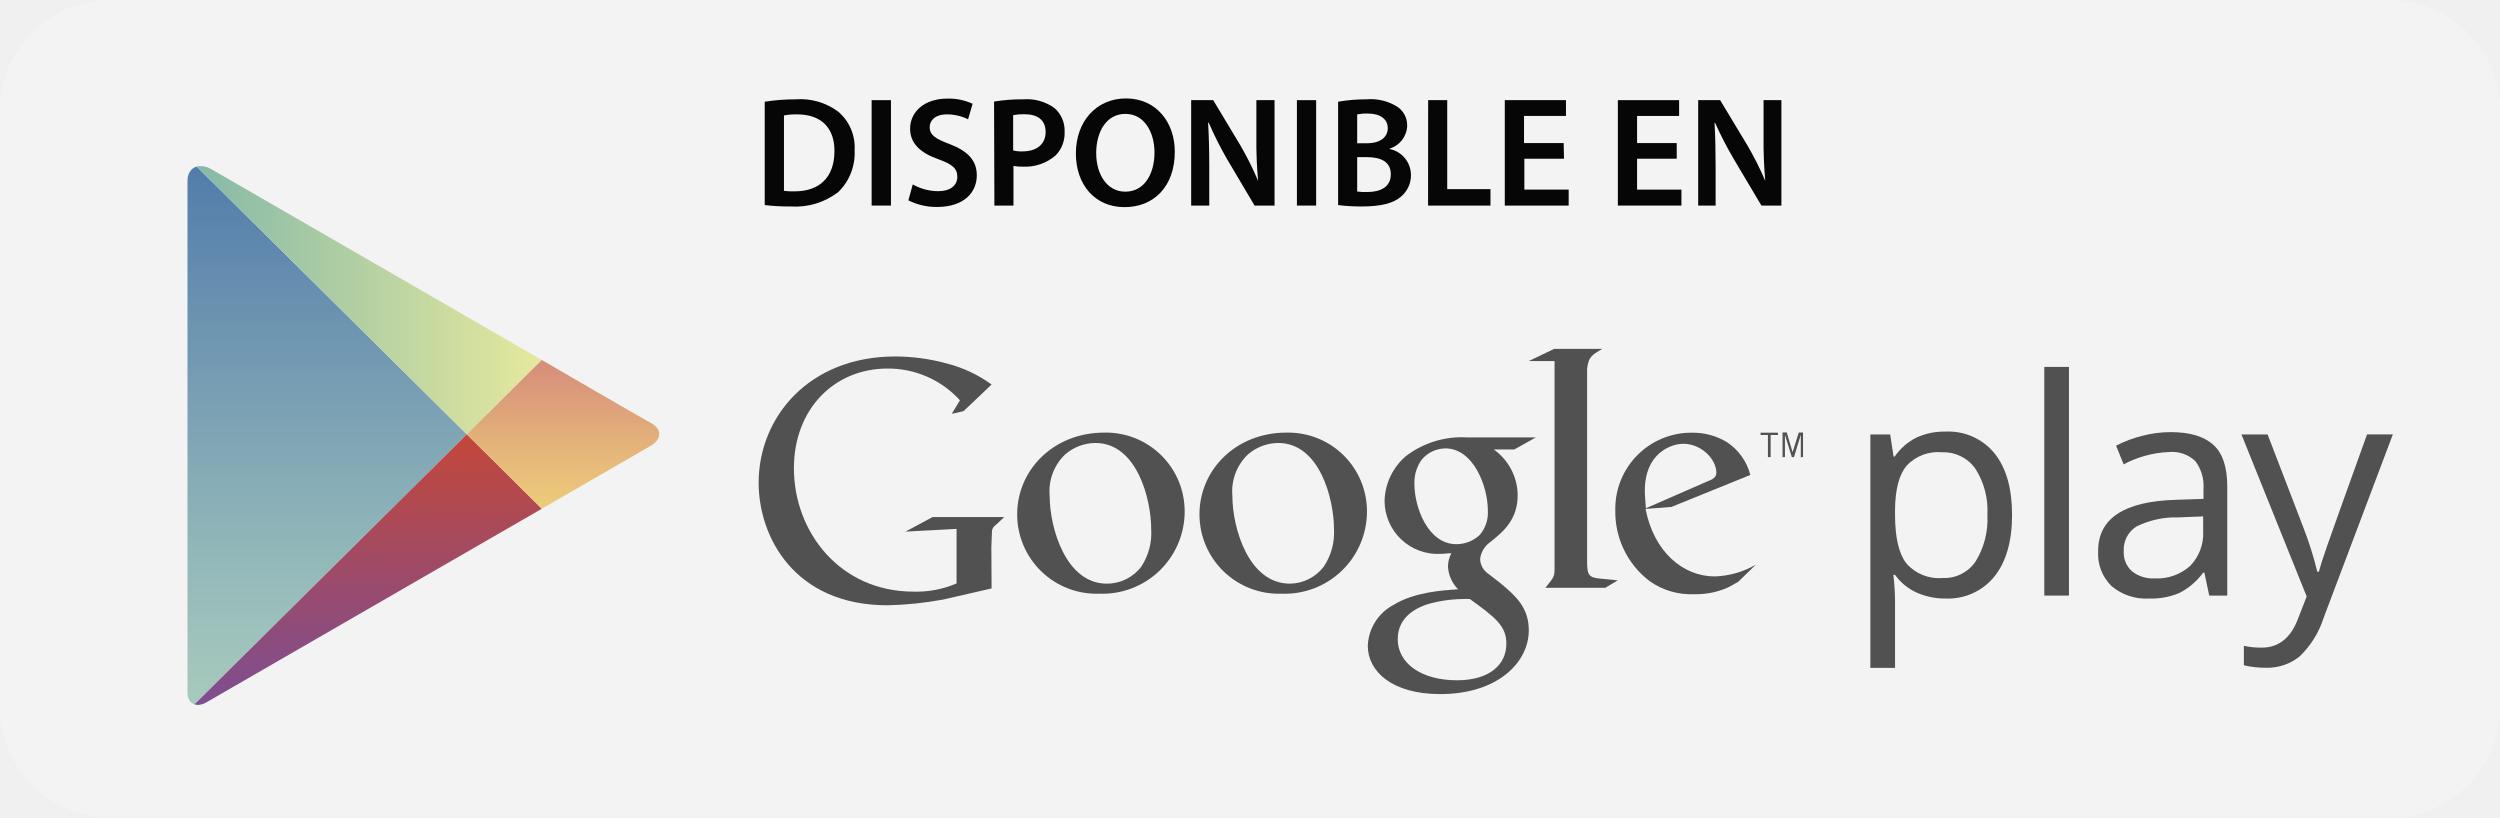
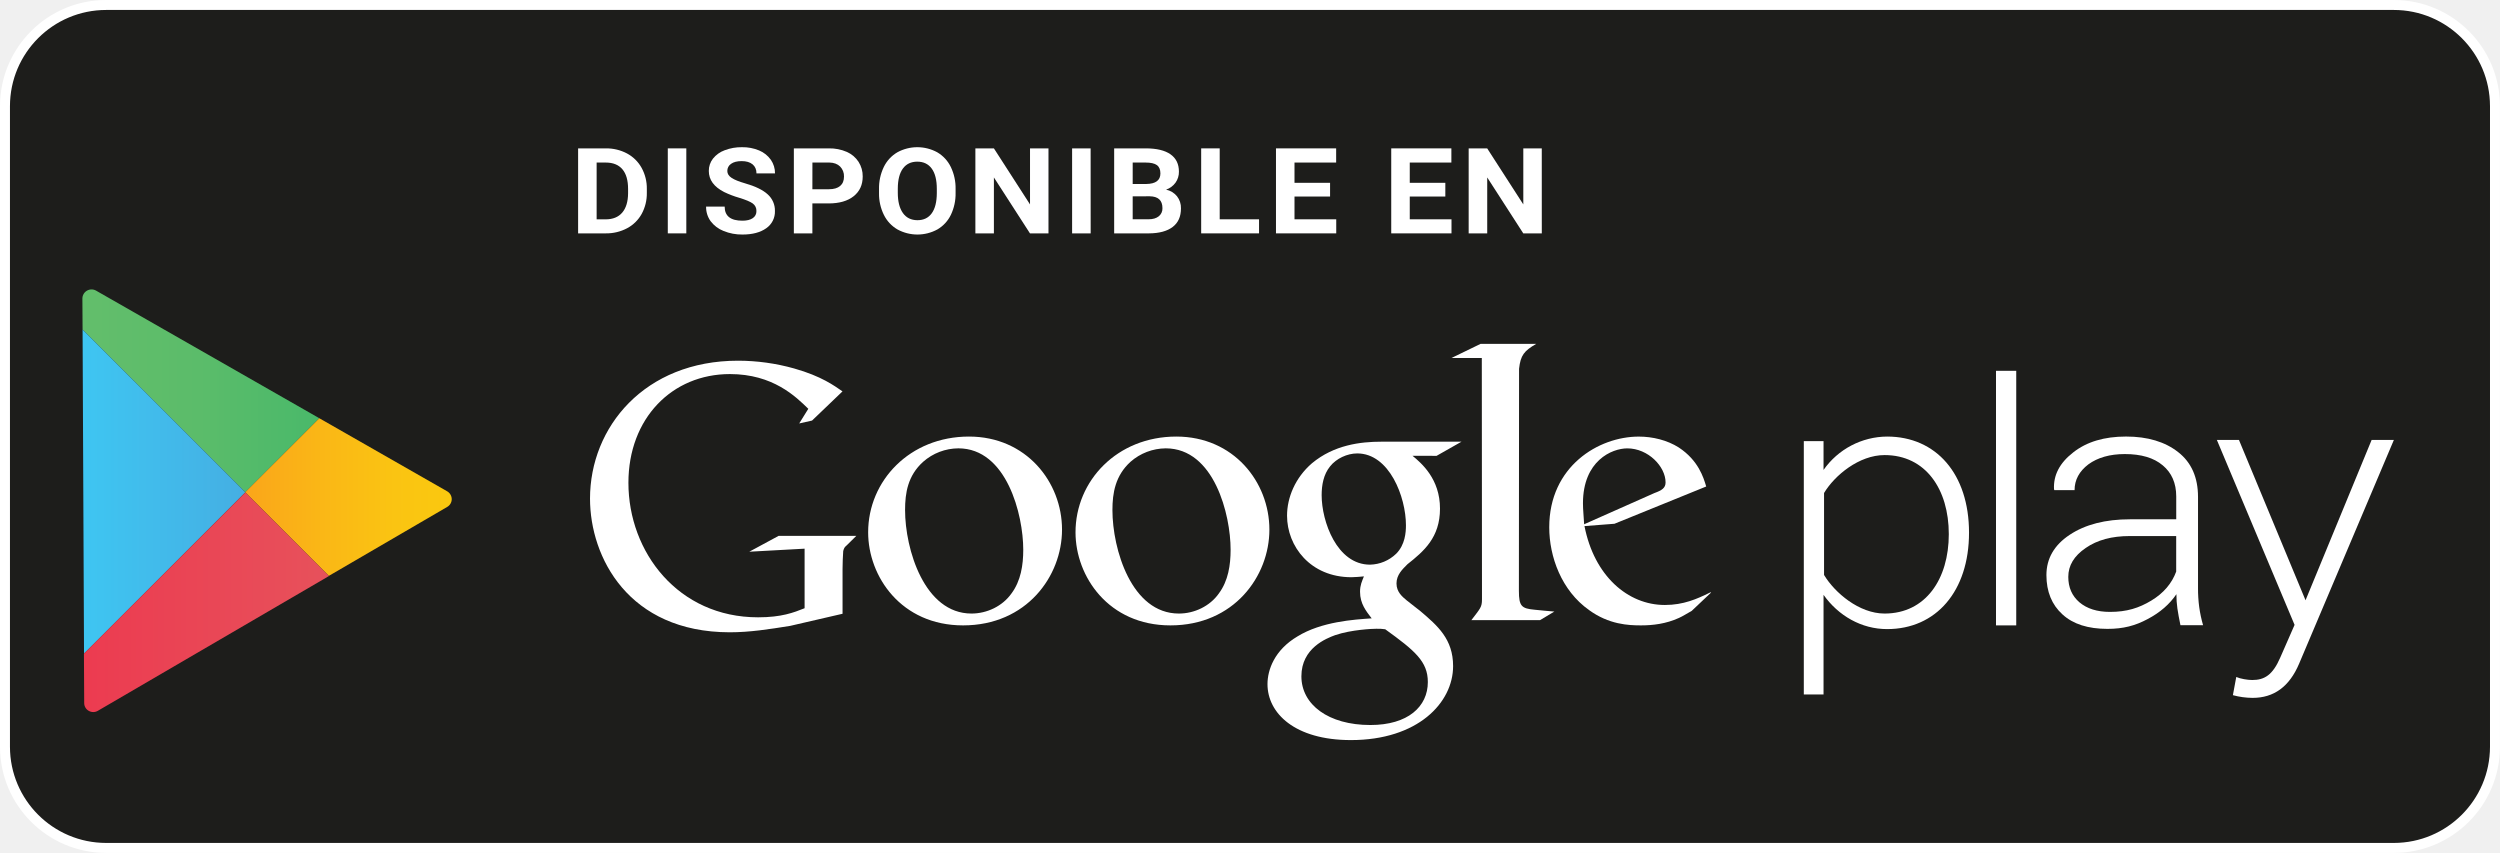
- <svg xmlns="http://www.w3.org/2000/svg" viewBox="0 0 304.03 99.45">
+ <svg xmlns="http://www.w3.org/2000/svg" id="Layer_1" data-name="Layer 1" viewBox="0 0 2509.08 856">
  <defs>
-     <style>.cls-1{fill:none;}.cls-2{fill:#f3f3f3;}.cls-3{clip-path:url(#clip-path);}.cls-4{fill:url(#linear-gradient);}.cls-5{fill:url(#linear-gradient-2);}.cls-6{fill:url(#linear-gradient-3);}.cls-7{fill:url(#linear-gradient-4);}.cls-8{fill:#515151;}.cls-9{fill:#060606;}</style>
-     <clipPath id="clip-path">
-       <path class="cls-1" d="M65.89,43.78,52.18,35.86,25.74,20.59c-1.47-.84-2.94-.33-2.94,1.44V84.24c0,1.32,1.05,1.9,2.33,1.16L52.18,69.78l13.71-7.91,13.17-7.61c1.55-.9,1.4-2.12.1-2.82S65.89,43.78,65.89,43.78Z" />
-     </clipPath>
-     <linearGradient id="linear-gradient" x1="39.79" y1="19.15" x2="39.79" y2="86.5" gradientUnits="userSpaceOnUse">
-       <stop offset="0" stop-color="#507aab" />
-       <stop offset="0.11" stop-color="#5b84ad" />
-       <stop offset="0.71" stop-color="#92b7b9" />
-       <stop offset="1" stop-color="#a8cbbd" />
+     <style>.cls-1{fill:#1d1d1b;stroke:#fff;stroke-miterlimit:10;stroke-width:10px;}.cls-2{fill:#fff;}.cls-3{fill:url(#Degradado_sin_nombre_10);}.cls-4{fill:url(#Degradado_sin_nombre_9);}.cls-5{fill:url(#Degradado_sin_nombre_8);}.cls-6{fill:url(#Degradado_sin_nombre_7);}</style>
+     <linearGradient id="Degradado_sin_nombre_10" x1="786.8" y1="-900.55" x2="831.21" y2="-900.55" gradientTransform="matrix(5.35, 0, 0, -5.35, -4130.2, -4429.73)" gradientUnits="userSpaceOnUse">
+       <stop offset="0" stop-color="#63be6b" />
+       <stop offset="0.51" stop-color="#5bbc6a" />
+       <stop offset="1" stop-color="#4ab96a" />
    </linearGradient>
-     <linearGradient id="linear-gradient-2" x1="22.8" y1="35.86" x2="65.89" y2="35.86" gradientUnits="userSpaceOnUse">
-       <stop offset="0" stop-color="#83b8a8" />
-       <stop offset="1" stop-color="#e6e99d" />
+     <linearGradient id="Degradado_sin_nombre_9" x1="786.84" y1="-919.44" x2="817.34" y2="-919.44" gradientTransform="matrix(5.35, 0, 0, -5.35, -4130.2, -4429.73)" gradientUnits="userSpaceOnUse">
+       <stop offset="0" stop-color="#3ec6f2" />
+       <stop offset="1" stop-color="#45afe3" />
    </linearGradient>
-     <linearGradient id="linear-gradient-3" x1="44.35" y1="52.82" x2="44.35" y2="86.74" gradientUnits="userSpaceOnUse">
-       <stop offset="0" stop-color="#c44739" />
-       <stop offset="0.12" stop-color="#ba4845" />
-       <stop offset="0.71" stop-color="#8e4c7c" />
-       <stop offset="1" stop-color="#7d4e92" />
+     <linearGradient id="Degradado_sin_nombre_8" x1="817.31" y1="-920.47" x2="856.03" y2="-920.47" gradientTransform="matrix(5.35, 0, 0, -5.35, -4130.2, -4429.73)" gradientUnits="userSpaceOnUse">
+       <stop offset="0" stop-color="#faa51a" />
+       <stop offset="0.39" stop-color="#fab716" />
+       <stop offset="0.74" stop-color="#fac412" />
+       <stop offset="1" stop-color="#fac80f" />
    </linearGradient>
-     <linearGradient id="linear-gradient-4" x1="69.16" y1="43.78" x2="69.16" y2="61.87" gradientUnits="userSpaceOnUse">
-       <stop offset="0" stop-color="#d68c7b" />
-       <stop offset="0.62" stop-color="#e5b67a" />
-       <stop offset="1" stop-color="#edcc7a" />
+     <linearGradient id="Degradado_sin_nombre_7" x1="787.09" y1="-940.17" x2="833" y2="-940.17" gradientTransform="matrix(5.35, 0, 0, -5.35, -4130.2, -4429.73)" gradientUnits="userSpaceOnUse">
+       <stop offset="0" stop-color="#ec3b50" />
+       <stop offset="1" stop-color="#e7515b" />
    </linearGradient>
  </defs>
-   <g id="Capa_2" data-name="Capa 2">
-     <g id="Capa_1-2" data-name="Capa 1">
-       <rect class="cls-2" width="304.03" height="99.45" rx="13.44" ry="13.44" />
-       <g id="PLAY">
-         <g class="cls-3">
-           <polygon class="cls-4" points="22.8 19.15 22.8 52.82 22.8 86.5 56.77 52.82 22.8 19.15" />
-           <polygon class="cls-5" points="65.89 43.78 52.18 35.86 22.8 18.9 22.8 19.15 56.77 52.82 65.89 43.78" />
-           <polygon class="cls-6" points="22.8 86.5 22.8 86.74 52.18 69.78 65.89 61.87 56.77 52.82 22.8 86.5" />
-           <polygon class="cls-7" points="65.89 43.78 56.77 52.82 65.89 61.87 81.55 52.82 65.89 43.78" />
-         </g>
-       </g>
-       <path class="cls-8" d="M236.61,72.79a8.47,8.47,0,0,1-3.49-.71,6.55,6.55,0,0,1-2.66-2.17h-.21a26.79,26.79,0,0,1,.21,3.25v8.06h-3V52.84h2.41l.41,2.68h.14a7,7,0,0,1,2.67-2.32,8,8,0,0,1,3.48-.71,7.21,7.21,0,0,1,6,2.66c1.42,1.77,2.12,4.26,2.12,7.47s-.72,5.71-2.15,7.5A7.26,7.26,0,0,1,236.61,72.79ZM236.18,55a5.24,5.24,0,0,0-4.34,1.66q-1.34,1.66-1.38,5.29v.66q0,4.13,1.38,5.91a5.25,5.25,0,0,0,4.41,1.77,4.58,4.58,0,0,0,4-2,9.75,9.75,0,0,0,1.44-5.67A9.39,9.39,0,0,0,240.23,57,4.74,4.74,0,0,0,236.18,55Z" />
-       <path class="cls-8" d="M251.61,72.43h-3V44.62h3Z" />
-       <path class="cls-8" d="M268.67,72.43l-.59-2.79h-.15A8.1,8.1,0,0,1,265,72.13a8.81,8.81,0,0,1-3.64.66,6.53,6.53,0,0,1-4.56-1.5A5.49,5.49,0,0,1,255.16,67q0-5.94,9.48-6.22l3.33-.11V59.47a5,5,0,0,0-1-3.4,4.09,4.09,0,0,0-3.17-1.1,12.9,12.9,0,0,0-5.54,1.5l-.92-2.27A14.39,14.39,0,0,1,260.53,53a13.62,13.62,0,0,1,3.45-.45q3.51,0,5.2,1.56c1.12,1,1.68,2.7,1.68,5V72.43ZM262,70.34a6,6,0,0,0,4.35-1.52,5.63,5.63,0,0,0,1.58-4.25V62.8l-3,.12a10.84,10.84,0,0,0-5.1,1.1,3.32,3.32,0,0,0-1.56,3,3.06,3.06,0,0,0,1,2.45A4.05,4.05,0,0,0,262,70.34Z" />
-       <path class="cls-8" d="M272.59,52.84h3.18L280.06,64a42.83,42.83,0,0,1,1.75,5.53H282c.16-.61.48-1.65,1-3.12s2.12-6,4.86-13.58H291l-8.42,22.31a11.19,11.19,0,0,1-2.92,4.69,6.24,6.24,0,0,1-4.1,1.38,12,12,0,0,1-2.68-.3V78.54a9.78,9.78,0,0,0,2.19.22c2,0,3.49-1.15,4.36-3.43l1.09-2.79Z" />
-       <path class="cls-8" d="M181.66,54.66a6.92,6.92,0,0,1,2.91,5.53c0,3-1.72,4.47-3.45,5.82A2.89,2.89,0,0,0,180,68,2.25,2.25,0,0,0,181,69.78l1.48,1.15c1.8,1.51,3.44,2.91,3.44,5.73,0,3.85-3.73,7.75-10.77,7.75-5.95,0-8.81-2.83-8.81-5.86a5.88,5.88,0,0,1,3.15-5c2.54-1.56,6-1.76,7.83-1.89a4.24,4.24,0,0,1-1.23-2.78,3.59,3.59,0,0,1,.41-1.6c-.46,0-.91.08-1.32.08a6.47,6.47,0,0,1-6.8-6.43,7.4,7.4,0,0,1,2.63-5.49,11.18,11.18,0,0,1,7.33-2.25h8.44l-2.62,1.47Zm-2.91,18.19a6.79,6.79,0,0,0-.94,0,16.12,16.12,0,0,0-4.3.66c-.91.32-3.53,1.31-3.53,4.22s2.83,5,7.21,5c3.93,0,6-1.89,6-4.43C183.22,76.17,181.86,75.07,178.75,72.85Zm1.19-7.78a4.14,4.14,0,0,0,1-3c0-2.95-1.76-7.54-5.16-7.54a3.83,3.83,0,0,0-2.87,1.35,4.77,4.77,0,0,0-.9,3c0,2.75,1.6,7.3,5.12,7.3A4.18,4.18,0,0,0,179.94,65.07Z" />
-       <path class="cls-8" d="M155.87,72.2a9.65,9.65,0,0,1-10-9.66c0-5.35,4.37-9.93,10.59-9.93a9.57,9.57,0,0,1,9.78,9.65A10,10,0,0,1,155.87,72.2ZM161,68.89a7.44,7.44,0,0,0,1.23-4.55c0-3.6-1.72-10.47-6.79-10.47a5.7,5.7,0,0,0-3.68,1.4,6.18,6.18,0,0,0-1.89,5c0,4,2,10.71,7,10.71A5.25,5.25,0,0,0,161,68.89Z" />
-       <path class="cls-8" d="M133.7,72.2a9.65,9.65,0,0,1-10-9.66c0-5.35,4.38-9.93,10.59-9.93a9.57,9.57,0,0,1,9.78,9.65A10,10,0,0,1,133.7,72.2Zm5.11-3.31A7.44,7.44,0,0,0,140,64.34c0-3.6-1.72-10.47-6.79-10.47a5.7,5.7,0,0,0-3.68,1.4,6.17,6.17,0,0,0-1.88,5c0,4,2,10.71,6.95,10.71A5.24,5.24,0,0,0,138.81,68.89Z" />
-       <path class="cls-8" d="M120.59,71.56l-5.88,1.35a42.41,42.41,0,0,1-6.78.7c-11.35,0-15.67-8.35-15.67-14.89,0-8,6.13-15.37,16.62-15.37a24,24,0,0,1,6.29.86,16,16,0,0,1,5.42,2.55L117.18,50l-1.44.33,1-1.65a11.78,11.78,0,0,0-8.8-3.86c-6.5,0-11.39,4.93-11.39,12.13,0,7.73,5.59,15,14.55,15a12.35,12.35,0,0,0,5.23-1V64.32l-6.21.33,3.29-1.77h8.72l-1.07,1a1,1,0,0,0-.42.65c0,.37-.08,1.57-.08,2Z" />
-       <path class="cls-8" d="M194.65,70.37c-1.35-.12-1.64-.37-1.64-2V45.12l0-.26c.16-1.44.57-1.69,1.85-2.43H189l-3.09,1.48h3.14v0h0V69.3c0,.82-.16,1-1.11,2.18h7.28l1.52-.9C196.06,70.49,195.36,70.45,194.65,70.37Z" />
-       <path class="cls-8" d="M211.39,70.75c-.45.25-.9.53-1.35.74a9.54,9.54,0,0,1-4,.77,8.69,8.69,0,0,1-5.43-1.59,10.57,10.57,0,0,1-4.17-8.62,9.25,9.25,0,0,1,9.35-9.43A8,8,0,0,1,210,53.76a6.81,6.81,0,0,1,2.86,4l-9.6,3.89-3.14.24c1,5.19,4.53,8.21,8.41,8.21a10.6,10.6,0,0,0,5-1.43Zm-3.84-12.17c.77-.29,1.18-.53,1.18-1.1,0-1.63-1.83-3.51-4-3.51-1.64,0-4.7,1.26-4.7,5.67,0,.7.09,1.43.13,2.17Z" />
-       <path class="cls-8" d="M215.33,52.9v2.69H215V52.9h-.89v-.28h2.11v.28Z" />
-       <path class="cls-8" d="M219,55.59V52.87h0l-.83,2.72h-.26l-.84-2.72h0v2.72h-.29v-3h.51L218,55h0l.75-2.4h.52v3Z" />
-       <path class="cls-9" d="M93,12.37a23.76,23.76,0,0,1,3.73-.29,7.72,7.72,0,0,1,5.2,1.49,5.7,5.7,0,0,1,2,4.71,6.6,6.6,0,0,1-2,5.09,8.58,8.58,0,0,1-5.79,1.74A25.15,25.15,0,0,1,93,24.94Zm2.34,10.84a8.26,8.26,0,0,0,1.29.06c3,0,4.85-1.67,4.85-4.92,0-2.81-1.62-4.44-4.54-4.44a7.43,7.43,0,0,0-1.6.13Z" />
-       <path class="cls-9" d="M108.35,12.18V25H106V12.18Z" />
-       <path class="cls-9" d="M111,22.43a6.38,6.38,0,0,0,3.1.82c1.48,0,2.32-.7,2.32-1.75s-.65-1.53-2.26-2.12c-2.13-.74-3.48-1.88-3.48-3.71,0-2.1,1.75-3.68,4.54-3.68a6.87,6.87,0,0,1,3.06.63l-.55,1.89a5.72,5.72,0,0,0-2.57-.6c-1.48,0-2.1.78-2.1,1.54,0,1,.74,1.44,2.45,2.08,2.22.86,3.28,2,3.28,3.8,0,2.07-1.56,3.84-4.84,3.84a7.63,7.63,0,0,1-3.48-.8Z" />
-       <path class="cls-9" d="M120.89,12.35a20.72,20.72,0,0,1,3.57-.27,5.7,5.7,0,0,1,3.76,1.05A3.61,3.61,0,0,1,129.47,16a3.89,3.89,0,0,1-1.08,2.89,5.68,5.68,0,0,1-4,1.38,5.49,5.49,0,0,1-1.14-.09V25h-2.32Zm2.32,5.94a3.68,3.68,0,0,0,1.14.12c1.74,0,2.81-.88,2.81-2.36s-1-2.16-2.6-2.16a7,7,0,0,0-1.35.11Z" />
-       <path class="cls-9" d="M136.75,25.19c-3.63,0-5.91-2.77-5.91-6.52,0-3.91,2.49-6.7,6.1-6.7s5.93,2.83,5.93,6.48c0,4.29-2.61,6.74-6.1,6.74Zm.11-1.88c2.26,0,3.54-2.09,3.54-4.77,0-2.41-1.2-4.69-3.54-4.69s-3.55,2.22-3.55,4.77,1.29,4.69,3.54,4.69Z" />
-       <path class="cls-9" d="M144.86,25V12.18h2.68l3.3,5.49A37,37,0,0,1,153,22l0,0a51.9,51.9,0,0,1-.21-5.3V12.18H155V25h-2.43l-3.34-5.64A43.93,43.93,0,0,1,147,14.93l-.08,0c.1,1.65.14,3.34.14,5.45V25Z" />
-       <path class="cls-9" d="M160.06,12.18V25h-2.34V12.18Z" />
-       <path class="cls-9" d="M162.73,12.37a19.52,19.52,0,0,1,3.42-.29,6.13,6.13,0,0,1,3.65.82,2.71,2.71,0,0,1,1.33,2.41A3,3,0,0,1,169,18.07v.05a3.24,3.24,0,0,1,2.59,3.16,3.38,3.38,0,0,1-1.22,2.64c-.91.79-2.41,1.19-4.77,1.19a22.26,22.26,0,0,1-2.87-.17Zm2.32,5.05h1.2c1.63,0,2.52-.76,2.52-1.84s-.91-1.77-2.39-1.77a6.09,6.09,0,0,0-1.33.1Zm0,5.87a7.11,7.11,0,0,0,1.24.06c1.5,0,2.85-.55,2.85-2.15s-1.31-2.09-2.93-2.09h-1.16Z" />
-       <path class="cls-9" d="M173.68,12.18H176V23h5.26v2h-7.59Z" />
-       <path class="cls-9" d="M190.2,19.3h-4.82v3.76h5.39V25H183V12.18h7.44V14.1h-5.1v3.3h4.82Z" />
-       <path class="cls-9" d="M203.91,19.3h-4.82v3.76h5.39V25h-7.73V12.18h7.45V14.1h-5.11v3.3h4.82Z" />
-       <path class="cls-9" d="M206.52,25V12.18h2.67l3.31,5.49A38.54,38.54,0,0,1,214.68,22l0,0a51.9,51.9,0,0,1-.21-5.3V12.18h2.17V25h-2.43l-3.35-5.64a46.12,46.12,0,0,1-2.28-4.41l-.07,0c.09,1.65.13,3.34.13,5.45V25Z" />
-     </g>
-   </g>
+   <path id="background" class="cls-1" d="M106.52,5h2296a101.59,101.59,0,0,1,101.52,101.52v643A101.59,101.59,0,0,1,2402.56,851h-2296A101.59,101.59,0,0,1,5,749.48v-643A101.59,101.59,0,0,1,106.52,5Z" />
+   <path id="Fill-1" class="cls-2" d="M1716.63,595.34l-18.78,17.76c-4.4,2.37-8.63,5.25-12.86,7.11-13,5.92-26.23,7.45-38.07,7.45-12.52,0-32.15-.85-52.12-15.4-27.75-19.63-39.93-53.64-39.93-83.08,0-61.08,49.41-91,89.85-91,14,0,28.59,3.56,40.27,11,19.62,13,24.7,30,27.41,39.09l-92.05,37.39L1590.23,528c9.82,50.08,43.49,79.18,80.71,79.18,18.62,0,32.32-6.09,45-12.35,0,0,2.54-1.35.68.51Zm-56.18-100.51c7.45-2.7,11.17-5.07,11.17-10.66,0-15.9-17.43-34.17-38.41-34.17-15.4,0-44.5,12.35-44.5,55.16,0,6.76.85,13.87,1.19,21Z" />
+   <path id="Fill-2" class="cls-2" d="M1524.42,593.14c0,15.23,2.7,17.6,15.56,18.78,6.77.85,13.37,1.18,20,1.86l-14.38,8.63H1476.7c9-11.84,10.66-13,10.66-20.81v-8.8l-.17-233.5h-30.45L1486,345.09h55.83c-12.18,7.11-15.73,11.34-17.25,25l-.17,223" />
+   <path id="Fill-3" class="cls-2" d="M1417.65,457.44c9,7.45,27.58,23.18,27.58,53,0,29.1-16.24,42.81-32.66,55.84-5.07,5.07-11,10.66-11,19.29s5.92,13.36,10.15,16.92l14,11c17.09,14.55,32.66,27.92,32.66,55,0,36.89-35.53,74.28-102.54,74.28-56.51,0-83.75-27.07-83.75-56.17,0-14.22,6.94-34.18,30.12-47.89,24.19-14.89,56.85-16.92,74.44-18.1-5.41-7.11-11.67-14.55-11.67-26.73,0-6.6,2-10.66,3.89-15.4-4.23.34-8.63.84-12.52.84-41.28,0-64.63-31.13-64.63-61.75,0-18.11,8.12-38.07,25-52.62,22.16-18.45,48.73-21.66,69.71-21.66h80.37l-25,14.21Zm-27.41,174.11a49.08,49.08,0,0,0-9-.51c-3.55,0-24.87.85-41.28,6.43-8.63,3.21-33.84,12.86-33.84,41.28s27.07,48.9,69.2,48.9c37.73,0,57.7-18.44,57.7-43.14,0-20.65-13-31.47-42.81-53Zm11-75.8c9-9,9.81-21.49,9.81-28.6,0-28.26-16.58-72.08-48.9-72.08-10,0-21,5.08-27.24,13-6.6,8.12-8.46,18.78-8.46,28.93,0,26.23,15.23,69.71,48.56,69.71A39,39,0,0,0,1401.24,555.75Z" />
+   <path id="Fill-4" class="cls-2" d="M1174.68,627.66c-62.1,0-95.26-49.07-95.26-93.4,0-51.78,41.79-96.11,101.18-96.11,57.36,0,93.4,45.52,93.4,93.4C1274,578.25,1238.47,627.66,1174.68,627.66Zm48.56-32c9.48-12.69,11.84-28.6,11.84-44,0-35-16.41-101.69-65.14-101.69a54.14,54.14,0,0,0-35.36,13.53c-15.23,13.88-18.11,31.3-18.11,48.39,0,39.26,19.12,103.89,66.67,103.89C1198.71,615.81,1214.27,608.37,1223.24,595.68Z" />
+   <path id="Fill-5" class="cls-2" d="M966.56,627.66c-62.09,0-95.26-49.07-95.26-93.4,0-51.78,41.8-96.11,101.19-96.11,57.35,0,93.39,45.52,93.39,93.4C1065.88,578.25,1030.35,627.66,966.56,627.66Zm48.56-32c9.48-12.69,11.85-28.6,11.85-44,0-35-16.58-101.69-65.14-101.69a53.85,53.85,0,0,0-35.37,13.53c-15.39,13.88-18.1,31.3-18.1,48.39,0,39.26,19.29,103.89,66.66,103.89,15.57,0,31.14-7.44,40.1-20.13Z" />
+   <path id="Fill-6" class="cls-2" d="M845.59,616,793,628.16c-21.31,3.39-40.43,6.43-60.74,6.43-101.52-.17-140.1-75.29-140.1-134.17,0-71.74,54.82-138.41,148.56-138.41A208.78,208.78,0,0,1,797,369.8c27.57,7.78,40.43,17.42,48.56,23L815,422.08,802.1,425l9.14-14.72c-12.52-12.18-35.36-34.85-78.68-34.85-58,0-101.86,44.33-101.86,109.13,0,69.54,49.92,135,130.12,135,23.52,0,35.7-4.73,46.7-9.13V550.67L752,553.72l29.44-15.91h78L850,547.12c-2.53,2.2-2.87,2.87-3.72,5.92-.34,3.38-.67,14-.67,17.93v45" />
+   <path id="Fill-7" class="cls-2" d="M1830.16,597V697h-19.8V442.72h19.8v28.93a78.49,78.49,0,0,1,63.79-33.5c49.07,0,82.23,37.4,82.23,96.45,0,58.71-33,96.78-82.23,96.78C1868.23,631.38,1845.05,618,1830.16,597Zm125.72-60.91c0-45-23.18-79.36-64.47-79.36-25.55,0-50.08,20.31-60.74,38.07v82.24c10.66,17.76,35.19,38.74,60.74,38.74,41.29,0,64.47-34.68,64.47-79.69Z" />
+   <path id="Fill-8" class="cls-2" d="M2003.25,372.16h20.31v255.5h-20.31Z" />
+   <path id="Fill-9" class="cls-2" d="M2244.36,679.43c4.23,1.86,11.51,3.05,16.08,3.05,12.18,0,20.47-4.91,28.08-22.51l14.39-32.82-78-185.61h22.17l66.83,160.91,66.33-160.91h22.33l-95.09,224.52c-9.81,23.18-25.38,34.35-46.7,34.35A77.31,77.31,0,0,1,2241,697.7l3.38-18.27" />
+   <path id="Fill-10" class="cls-2" d="M2188.36,627.49q-2-9.65-3.05-16.75a100.62,100.62,0,0,1-1-14.39c-6.77,10-16.42,18.45-28.94,25-12.35,6.59-24.19,9.81-40.27,9.81-19.45,0-34.51-4.74-45.17-14.55-10.66-9.65-16.08-22.84-16.08-39.43s7.79-30.11,23.35-40.43,35.7-15.57,60.58-15.57h46.36v-23c0-13.2-4.57-23.69-13.54-31.13-9-7.62-21.66-11.34-38.07-11.34-15.06,0-27.24,3.55-36.55,10.32-9.13,6.94-13.87,15.57-13.87,25.89h-20.3l-.34-1c-.68-14,5.58-26.22,19.29-36.88,13.53-10.66,31.13-15.91,53-15.91,21.65,0,39.25,5.25,52.45,15.74,13.19,10.32,19.79,25.38,19.79,44.84v91.36a140.84,140.84,0,0,0,1.19,19.12,129.52,129.52,0,0,0,3.89,18.28Zm-70.73-13.37c16.92,0,29.1-3.89,41.46-11.34s20.64-17.25,25-29.1V538h-46.7c-17.77,0-32.49,3.89-44.16,12-11.68,8-17.43,17.6-17.43,28.94,0,10.66,3.72,19.12,11.17,25.55C2094.62,610.91,2104.77,614.12,2117.63,614.12Z" />
+   <path class="cls-2" d="M580.21,234.22V148.91H608A44.17,44.17,0,0,1,629.26,154a36.33,36.33,0,0,1,14.66,14.42,42.51,42.51,0,0,1,5.26,21.24v3.92A42.66,42.66,0,0,1,644,214.71a36,36,0,0,1-14.59,14.35,44.42,44.42,0,0,1-21.26,5.16Zm18.59-71.08v57h9q10.9,0,16.67-6.74t5.89-19.28v-4.51q0-13-5.7-19.72T608,163.14Z" />
+   <path class="cls-2" d="M688.81,234.22H670.22V148.91h18.59Z" />
+   <path class="cls-2" d="M759.17,211.84a8.85,8.85,0,0,0-3.72-7.65q-3.72-2.67-13.39-5.63a96.93,96.93,0,0,1-15.3-5.83q-15.37-7.84-15.37-21.15a19.81,19.81,0,0,1,4.12-12.33,26.72,26.72,0,0,1,11.83-8.47,46.87,46.87,0,0,1,17.32-3.05A42.67,42.67,0,0,1,761.89,151a27.09,27.09,0,0,1,11.74,9.35,23.47,23.47,0,0,1,4.19,13.71H759.23q0-5.85-3.91-9.11t-11-3.25q-6.81,0-10.59,2.72a8.45,8.45,0,0,0-3.78,7.18c0,2.77,1.48,5.1,4.43,7s7.3,3.64,13,5.28q15.87,4.5,23.12,11.19a21.7,21.7,0,0,1,7.25,16.64A20.17,20.17,0,0,1,769,229.09q-8.87,6.3-23.86,6.3a48.39,48.39,0,0,1-19-3.6,29.87,29.87,0,0,1-13-9.88,24.33,24.33,0,0,1-4.49-14.53h18.65q0,14.13,17.85,14.12,6.63,0,10.35-2.55A8.13,8.13,0,0,0,759.17,211.84Z" />
+   <path class="cls-2" d="M815.33,204.16v30.06H796.74V148.91h35.2a42.83,42.83,0,0,1,17.88,3.51,27,27,0,0,1,11.86,10,26.71,26.71,0,0,1,4.16,14.74q0,12.54-9.08,19.77t-25.13,7.24Zm0-14.24h16.61c4.92,0,8.66-1.09,11.25-3.28s3.87-5.31,3.87-9.37a13.65,13.65,0,0,0-3.9-10.14q-3.92-3.87-10.79-4h-17Z" />
+   <path class="cls-2" d="M959.06,193.5a49.14,49.14,0,0,1-4.71,22.09,34.15,34.15,0,0,1-13.48,14.64,41.79,41.79,0,0,1-40.12.06,34.53,34.53,0,0,1-13.63-14.56,47.62,47.62,0,0,1-4.9-21.77v-4.21a48.87,48.87,0,0,1,4.8-22.18,34.5,34.5,0,0,1,13.57-14.71,41.75,41.75,0,0,1,40.1,0,34.5,34.5,0,0,1,13.57,14.71,48.73,48.73,0,0,1,4.8,22.12Zm-18.84-3.87q0-13.42-5.08-20.39t-14.5-7q-9.36,0-14.44,6.88t-5.14,20.19v4.16q0,13.06,5.08,20.27T920.76,221q9.36,0,14.38-6.95t5.08-20.24Z" />
+   <path class="cls-2" d="M1052.29,234.22H1033.7l-36.19-56.13v56.13H978.92V148.91h18.59l36.25,56.25V148.91h18.53Z" />
+   <path class="cls-2" d="M1094.63,234.22H1076V148.91h18.59Z" />
+   <path class="cls-2" d="M1118.21,234.22V148.91h31.6q16.43,0,24.91,5.94t8.49,17.43a18.55,18.55,0,0,1-3.41,11.05,19.53,19.53,0,0,1-9.48,7,19.23,19.23,0,0,1,10.94,6.62,18.9,18.9,0,0,1,4,12.19q0,12.3-8.31,18.63t-23.67,6.45Zm18.59-49.57h13.75q14.07-.24,14.07-10.61c0-3.86-1.19-6.65-3.56-8.35s-6.13-2.55-11.25-2.55h-13Zm0,12.42v23h15.92q6.57,0,10.26-3a9.9,9.9,0,0,0,3.69-8.18q0-11.72-12.83-11.89Z" />
+   <path class="cls-2" d="M1224.13,220.1h39.48v14.12h-58.07V148.91h18.59Z" />
+   <path class="cls-2" d="M1334.9,197.25h-35.7V220.1h41.89v14.12h-60.48V148.91H1341v14.23H1299.2v20.34h35.7Z" />
+   <path class="cls-2" d="M1450.58,197.25h-35.7V220.1h41.89v14.12h-60.48V148.91h60.36v14.23h-41.77v20.34h35.7Z" />
+   <path class="cls-2" d="M1547.4,234.22h-18.59l-36.19-56.13v56.13H1474V148.91h18.59l36.25,56.25V148.91h18.53Z" />
+   <path class="cls-3" d="M320.46,419.74,96.32,291.63a9.18,9.18,0,0,0-13.63,7.91s.1,11.81.19,31.25L246.14,494.06Z" />
+   <path class="cls-4" d="M82.88,330.79C83.15,400.93,84,571.19,84.33,656l161.9-161.9Z" />
+   <path class="cls-5" d="M448.74,493.06,320.46,419.74l-74.41,74.32L330,578l118.83-69.23a9.07,9.07,0,0,0,4.55-7.81A9.19,9.19,0,0,0,448.74,493.06Z" />
+   <path class="cls-6" d="M84.24,656c.18,30.25.27,49.6.27,49.6a8.89,8.89,0,0,0,4.54,7.82,9.06,9.06,0,0,0,9.09,0l232-135.29-83.95-83.94Z" />
</svg>
